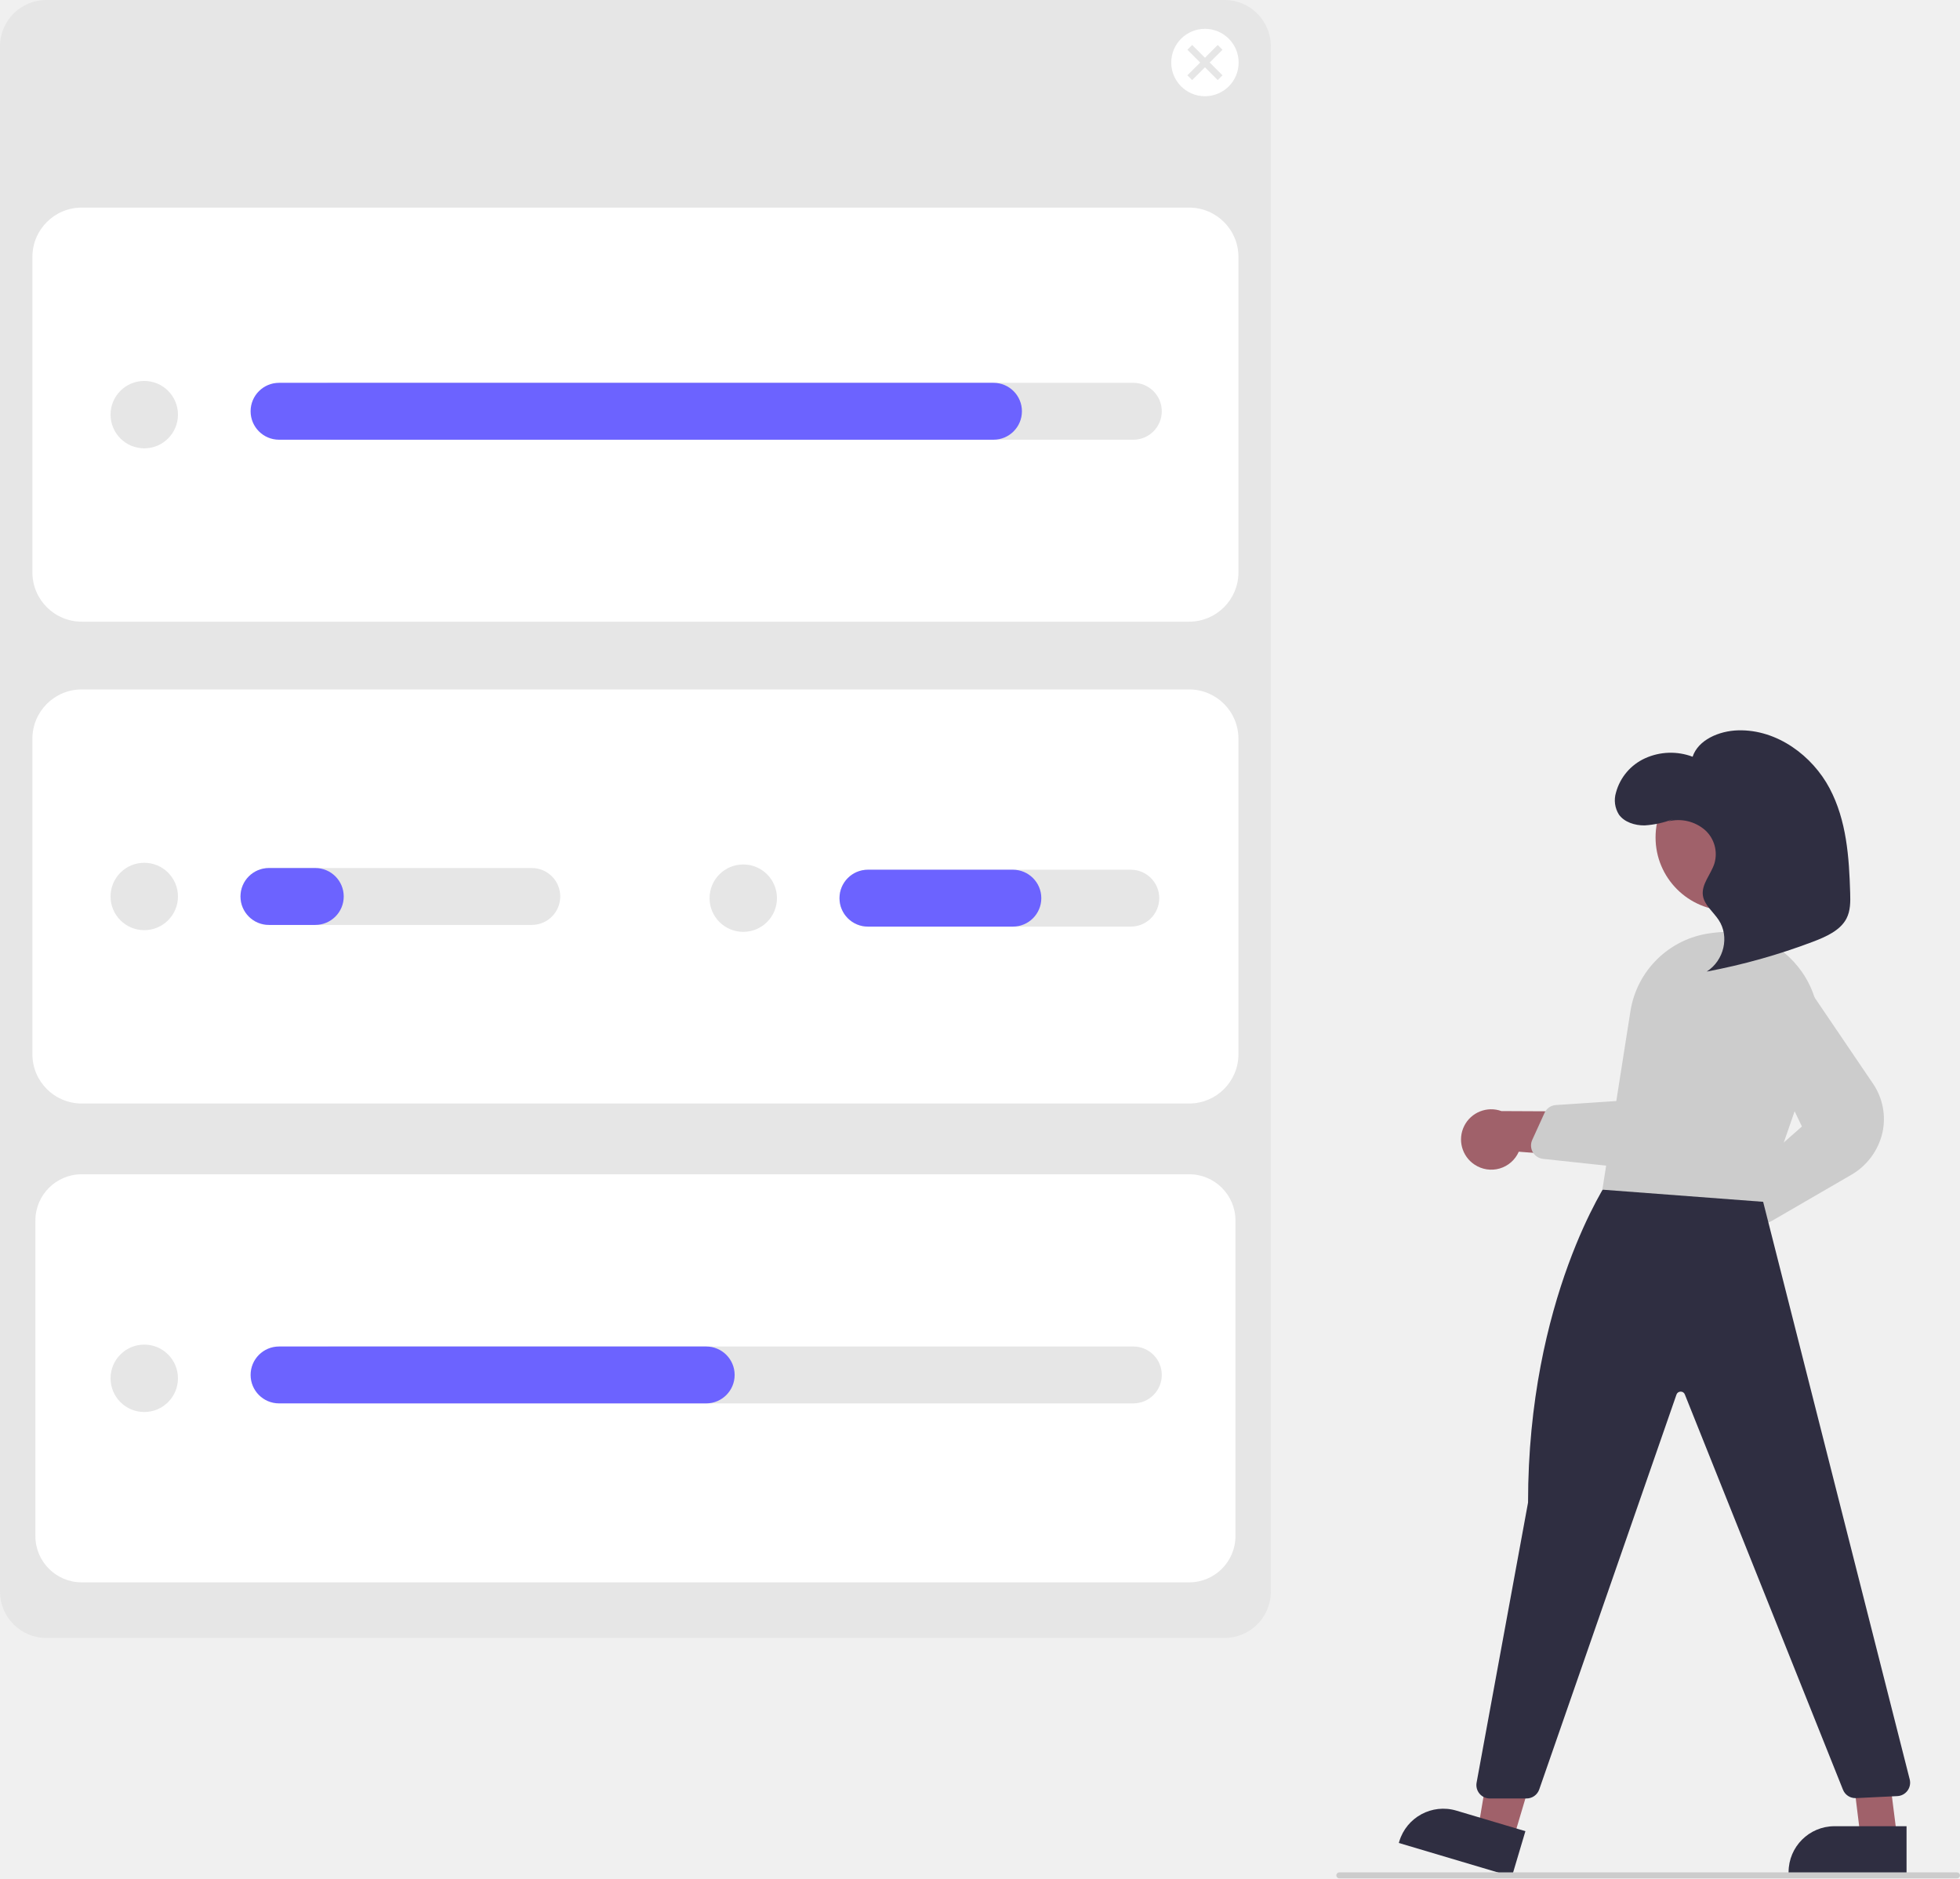
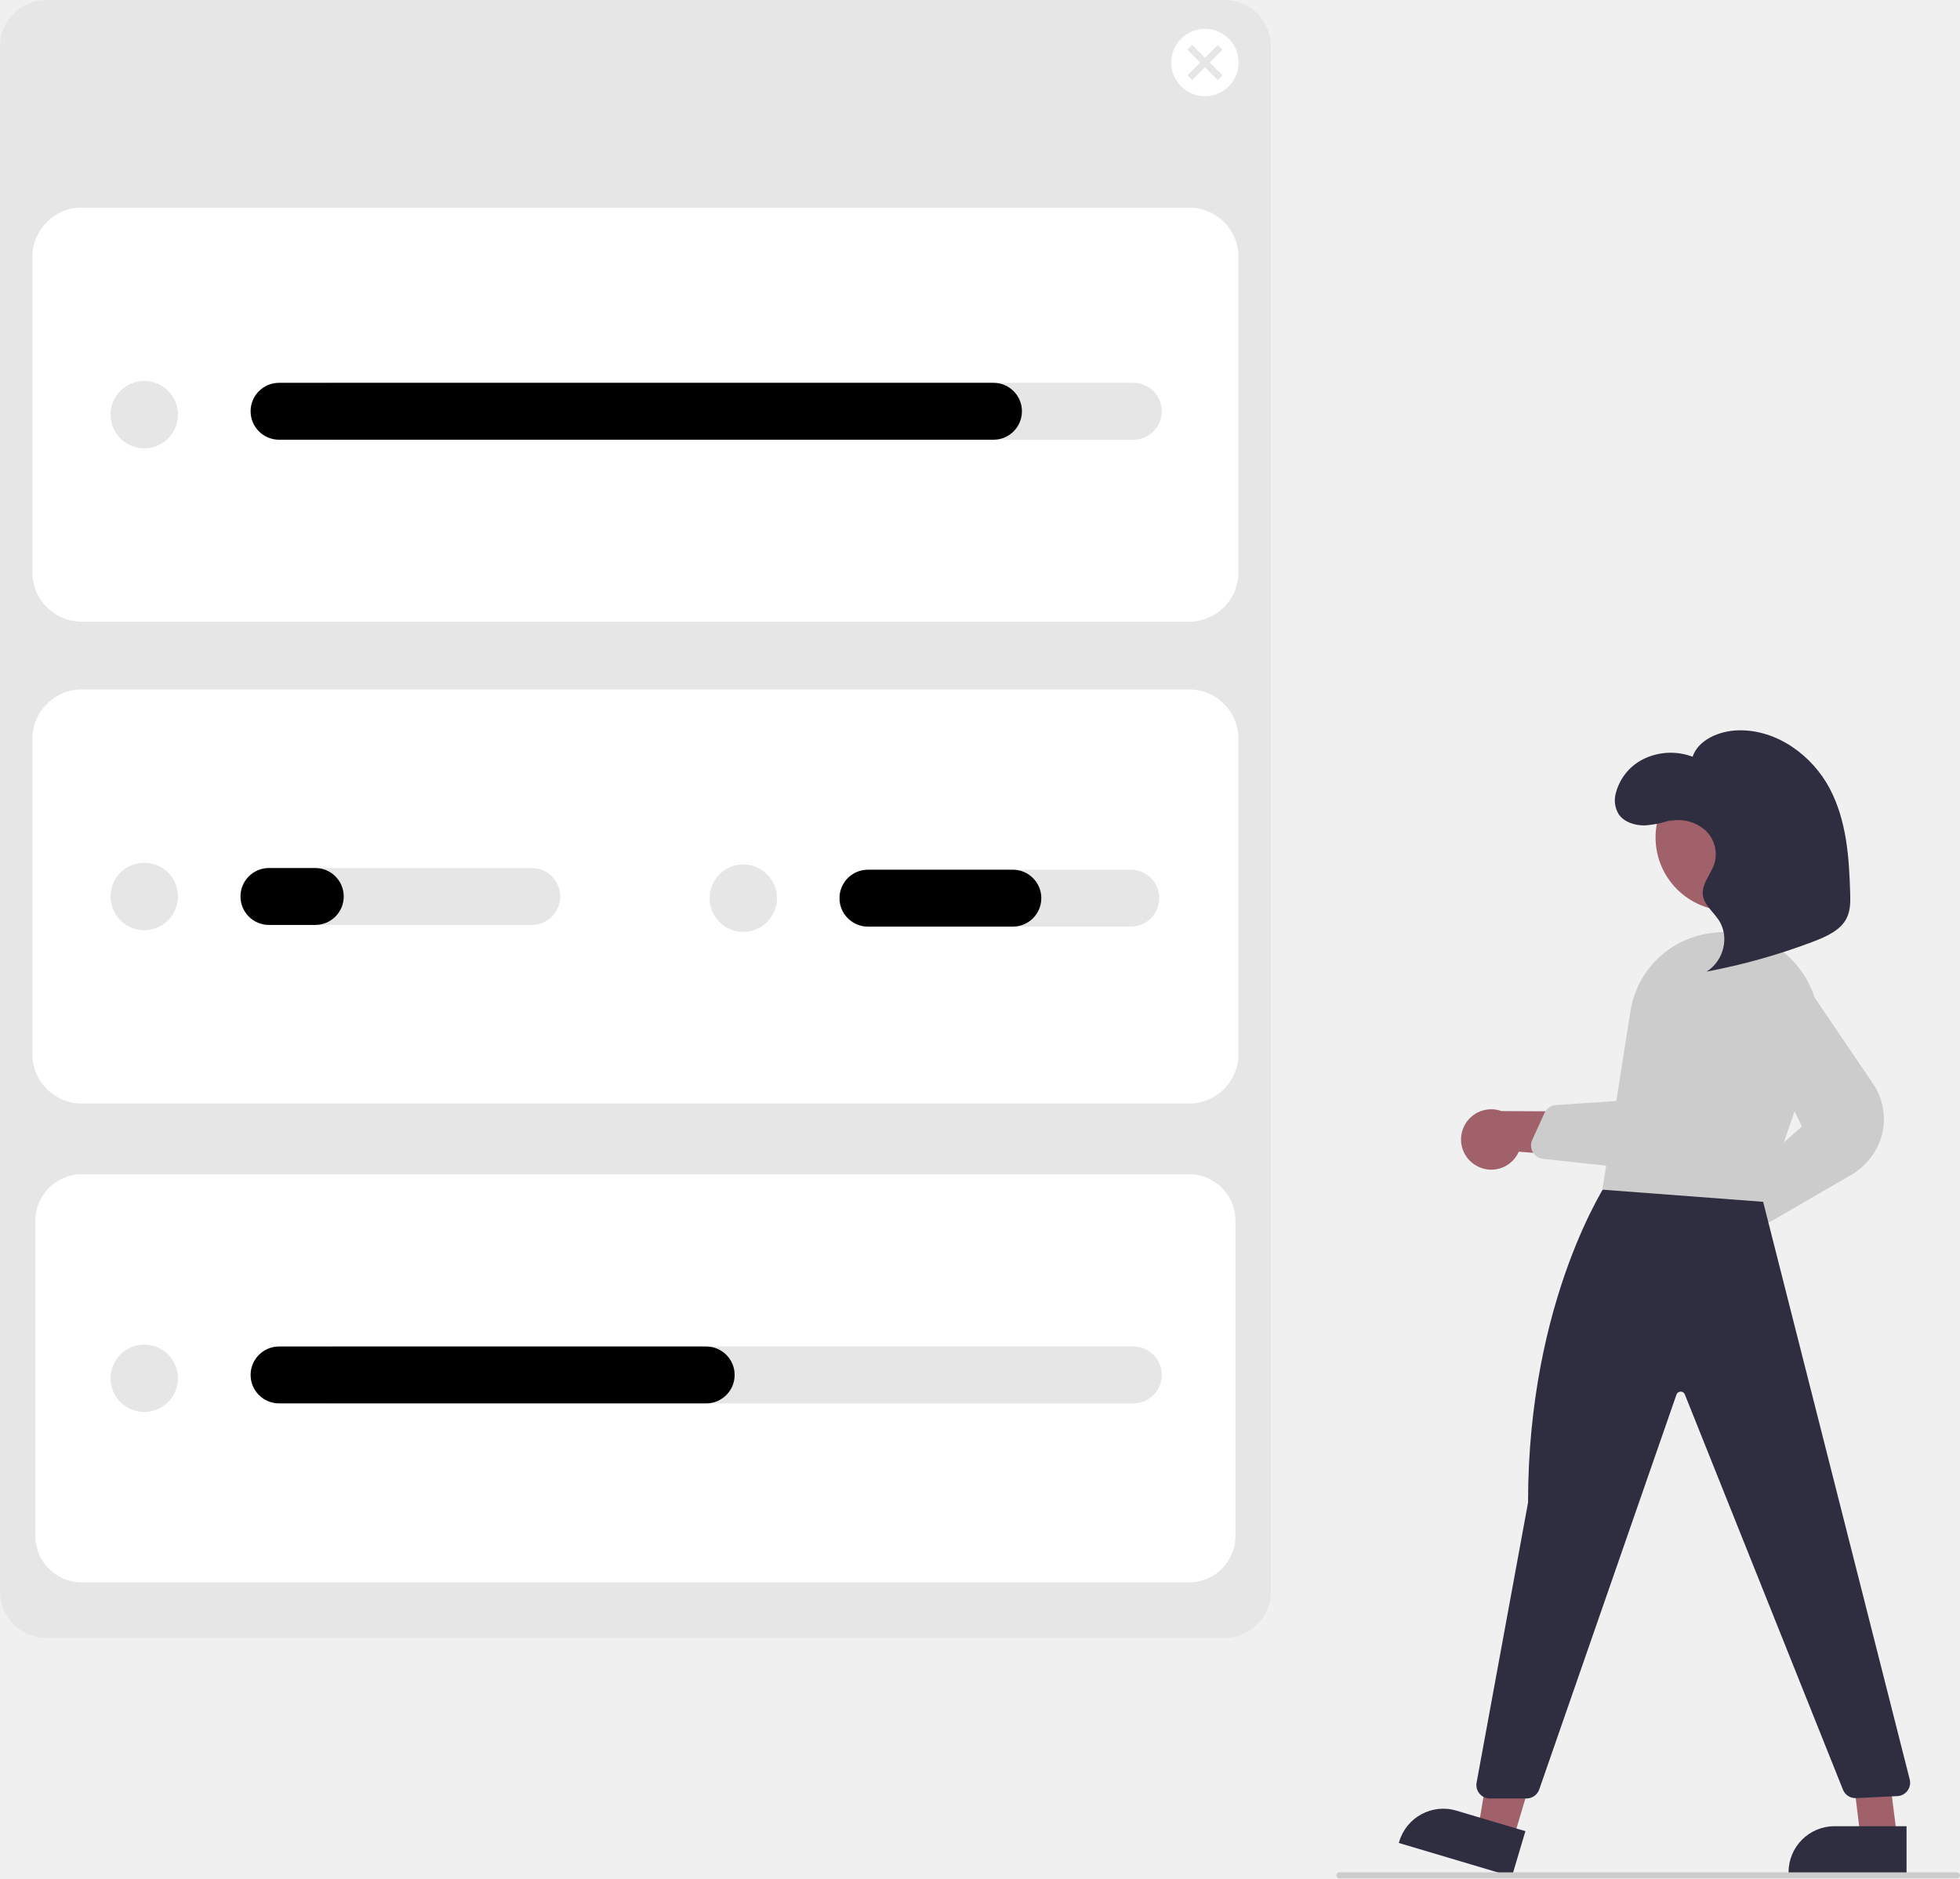
<svg xmlns="http://www.w3.org/2000/svg" id="fbeaa106-85b0-4d3b-9f23-e120d706f552" data-name="Layer 1" width="656.816" height="629.537" viewBox="0 0 656.816 629.537">
  <path d="M287.092,135.231a15.517,15.517,0,0,0-15.5,15.5V668.698a15.517,15.517,0,0,0,15.5,15.5H681.965a15.518,15.518,0,0,0,15.5-15.5V150.731a15.518,15.518,0,0,0-15.5-15.5Z" transform="translate(-271.592 -135.2314)" fill="#e6e6e6" />
  <path d="M670.108,343.586H298.95a16.519,16.519,0,0,1-16.5-16.5V221.313a16.519,16.519,0,0,1,16.5-16.5H670.108a16.518,16.518,0,0,1,16.5,16.5V327.086A16.518,16.518,0,0,1,670.108,343.586Z" transform="translate(-271.592 -135.2314)" fill="#fff" />
  <path d="M670.108,505.076H298.95a16.519,16.519,0,0,1-16.5-16.5V382.801a16.519,16.519,0,0,1,16.5-16.5H670.108a16.518,16.518,0,0,1,16.5,16.5V488.576A16.518,16.518,0,0,1,670.108,505.076Z" transform="translate(-271.592 -135.2314)" fill="#fff" />
  <path d="M298.95,528.791a15.517,15.517,0,0,0-15.5,15.5V650.064a15.517,15.517,0,0,0,15.5,15.5H670.108a15.517,15.517,0,0,0,15.5-15.5V544.291a15.517,15.517,0,0,0-15.5-15.5Z" transform="translate(-271.592 -135.2314)" fill="#fff" />
  <circle cx="403.788" cy="20.957" r="11.293" fill="#fff" />
  <circle cx="48.342" cy="300.457" r="11.293" fill="#e6e6e6" />
  <path d="M449.803,445.223h-88.085a9.534,9.534,0,1,1,0-19.068h88.085a9.534,9.534,0,1,1,0,19.068Z" transform="translate(-271.592 -135.2314)" fill="#e6e6e6" />
  <circle cx="249.074" cy="301.022" r="11.293" fill="#e6e6e6" />
  <path d="M650.535,445.788h-88.085a9.534,9.534,0,0,1,0-19.069h88.085a9.534,9.534,0,1,1,0,19.069Z" transform="translate(-271.592 -135.2314)" fill="#e6e6e6" />
  <polygon points="409.668 16.673 408.071 15.076 403.788 19.36 399.504 15.076 397.907 16.673 402.191 20.957 397.907 25.24 399.504 26.837 403.788 22.553 408.071 26.837 409.668 25.24 405.385 20.957 409.668 16.673" fill="#e6e6e6" />
  <circle cx="48.342" cy="138.968" r="11.293" fill="#e6e6e6" />
  <path d="M651.382,282.604H382.61a9.534,9.534,0,0,1,0-19.069H651.382a9.534,9.534,0,0,1,0,19.069Z" transform="translate(-271.592 -135.2314)" fill="#e6e6e6" />
-   <path d="M604.516,282.604H365.106a9.534,9.534,0,0,1,0-19.069H604.516a9.534,9.534,0,0,1,0,19.069Z" transform="translate(-271.592 -135.2314)" fill="#6c63ff" />
+   <path d="M604.516,282.604H365.106a9.534,9.534,0,0,1,0-19.069H604.516a9.534,9.534,0,0,1,0,19.069Z" transform="translate(-271.592 -135.2314)" fill="currentColor" />
  <circle cx="48.342" cy="461.946" r="11.293" fill="#e6e6e6" />
  <path d="M651.382,605.583H382.61a9.534,9.534,0,1,1,0-19.068H651.382a9.534,9.534,0,0,1,0,19.068Z" transform="translate(-271.592 -135.2314)" fill="#e6e6e6" />
-   <path d="M508.244,605.583H365.106a9.534,9.534,0,1,1,0-19.068H508.244a9.534,9.534,0,0,1,0,19.068Z" transform="translate(-271.592 -135.2314)" fill="#6c63ff" />
-   <path d="M377.246,445.223H361.718a9.534,9.534,0,1,1,0-19.068h15.528a9.534,9.534,0,1,1,0,19.068Z" transform="translate(-271.592 -135.2314)" fill="#6c63ff" />
-   <path d="M611.01,445.788H562.45a9.534,9.534,0,0,1,0-19.069h48.56a9.534,9.534,0,0,1,0,19.069Z" transform="translate(-271.592 -135.2314)" fill="#6c63ff" />
+   <path d="M508.244,605.583H365.106a9.534,9.534,0,1,1,0-19.068H508.244a9.534,9.534,0,0,1,0,19.068Z" transform="translate(-271.592 -135.2314)" fill="currentColor" />
+   <path d="M377.246,445.223H361.718a9.534,9.534,0,1,1,0-19.068h15.528a9.534,9.534,0,1,1,0,19.068Z" transform="translate(-271.592 -135.2314)" fill="currentColor" />
+   <path d="M611.01,445.788H562.45a9.534,9.534,0,0,1,0-19.069h48.56a9.534,9.534,0,0,1,0,19.069Z" transform="translate(-271.592 -135.2314)" fill="currentColor" />
  <path d="M849.371,560.048a10.056,10.056,0,0,0,8.667-12.753l29.274-20.494-17.265-6.837L844.894,540.474a10.11,10.11,0,0,0,4.477,19.574Z" transform="translate(-271.592 -135.2314)" fill="#a0616a" />
  <path d="M863.016,545.082a4.509,4.509,0,0,1-1.827-.391,4.453,4.453,0,0,1-2.578-3.168l-1.965-9.127a4.506,4.506,0,0,1,1.425-4.325l17.36-15.286-17.137-35.905a10.969,10.969,0,0,1,18.979-10.881l21.946,32.371a21.139,21.139,0,0,1,3.196,16.486A22.056,22.056,0,0,1,891.779,529.094L865.268,544.47A4.477,4.477,0,0,1,863.016,545.082Z" transform="translate(-271.592 -135.2314)" fill="#ccc" />
  <path d="M765.752,525.567A10.056,10.056,0,0,0,780.549,521.232l35.626,2.79-8.982-16.253-32.454-.157a10.11,10.11,0,0,0-8.988,17.956Z" transform="translate(-271.592 -135.2314)" fill="#a0616a" />
  <circle cx="579.356" cy="280.671" r="24.561" fill="#a0616a" />
  <polygon points="507.039 616.668 495.289 613.172 503.182 566.184 520.525 571.345 507.039 616.668" fill="#a0616a" />
  <path d="M778.239,764.182,740.35,752.909l.143-.479a15.386,15.386,0,0,1,19.135-10.36l.001 0L782.77,748.955Z" transform="translate(-271.592 -135.2314)" fill="#2f2e41" />
  <polygon points="635.778 616.067 623.518 616.066 617.686 568.778 629.78 568.779 635.778 616.067" fill="#a0616a" />
  <path d="M910.496,763.182l-39.531-.001v-.5a15.386,15.386,0,0,1,15.386-15.386h.001l24.144.001Z" transform="translate(-271.592 -135.2314)" fill="#2f2e41" />
  <path d="M783.152,737.997H770.842a4.501,4.501,0,0,1-4.426-5.313l17.241-93.866c-.017-68.387,26.89-107.997,27.161-108.39l.328-.474,50.287,4.104,50.123,197.544a4.5,4.5,0,0,1-4.143,5.602l-13.831.671a4.479,4.479,0,0,1-4.396-2.823l-52.989-132.468a1.433,1.433,0,0,0-1.427-.942,1.47,1.47,0,0,0-1.382,1.007L787.403,734.975A4.504,4.504,0,0,1,783.152,737.997Z" transform="translate(-271.592 -135.2314)" fill="#2f2e41" />
  <path d="M862.487,538.025l-.384-.028-53.541-4.041,9.391-59.729A31.273,31.273,0,0,1,844.676,448.011h0q.617-.086,1.242-.169A30.901,30.901,0,0,1,874.004,459.082a31.29,31.29,0,0,1,5.354,30.169Z" transform="translate(-271.592 -135.2314)" fill="#ccc" />
  <path d="M835.252,522.427a21.174,21.174,0,0,1-15.596,4.535l-30.987-3.336a4.5,4.5,0,0,1-3.614-6.34l4.132-9.071a4.496,4.496,0,0,1,3.794-2.625l22.585-1.514,7.415-39.082a10.983,10.983,0,0,1,10.778-8.925,10.859,10.859,0,0,1,8.17,3.65,11.322,11.322,0,0,1,2.779,8.06l-1.436,38.747a21.137,21.137,0,0,1-7.364,15.354Q835.584,522.162,835.252,522.427Z" transform="translate(-271.592 -135.2314)" fill="#ccc" />
  <path d="M832.271,409.769a32.002,32.002,0,0,1-9.554,2.102c-3.293.041-6.793-1.099-8.595-3.607a8.986,8.986,0,0,1-.989-7.439,17.671,17.671,0,0,1,9.752-11.457,20.761,20.761,0,0,1,15.918-.512c1.848-5.618,8.808-8.675,15.25-8.848,13.16-.353,24.926,8.62,30.644,19.41s6.553,23.123,6.908,35.097c.087,2.92.123,5.965-1.26,8.602-2.06,3.926-6.741,6.04-11.152,7.716a209.369,209.369,0,0,1-35.667,10.026c5.84-3.732,7.692-11.766,3.993-17.319-1.81-2.717-4.781-4.979-5.262-8.125-.577-3.773,2.643-7.072,3.833-10.724a10.898,10.898,0,0,0-3.109-11.25,13.666,13.666,0,0,0-12.338-2.926" transform="translate(-271.592 -135.2314)" fill="#2f2e41" />
  <path d="M927.408,764.769h-207a1,1,0,0,1,0-2h207a1,1,0,0,1,0,2Z" transform="translate(-271.592 -135.2314)" fill="#ccc" />
</svg>
